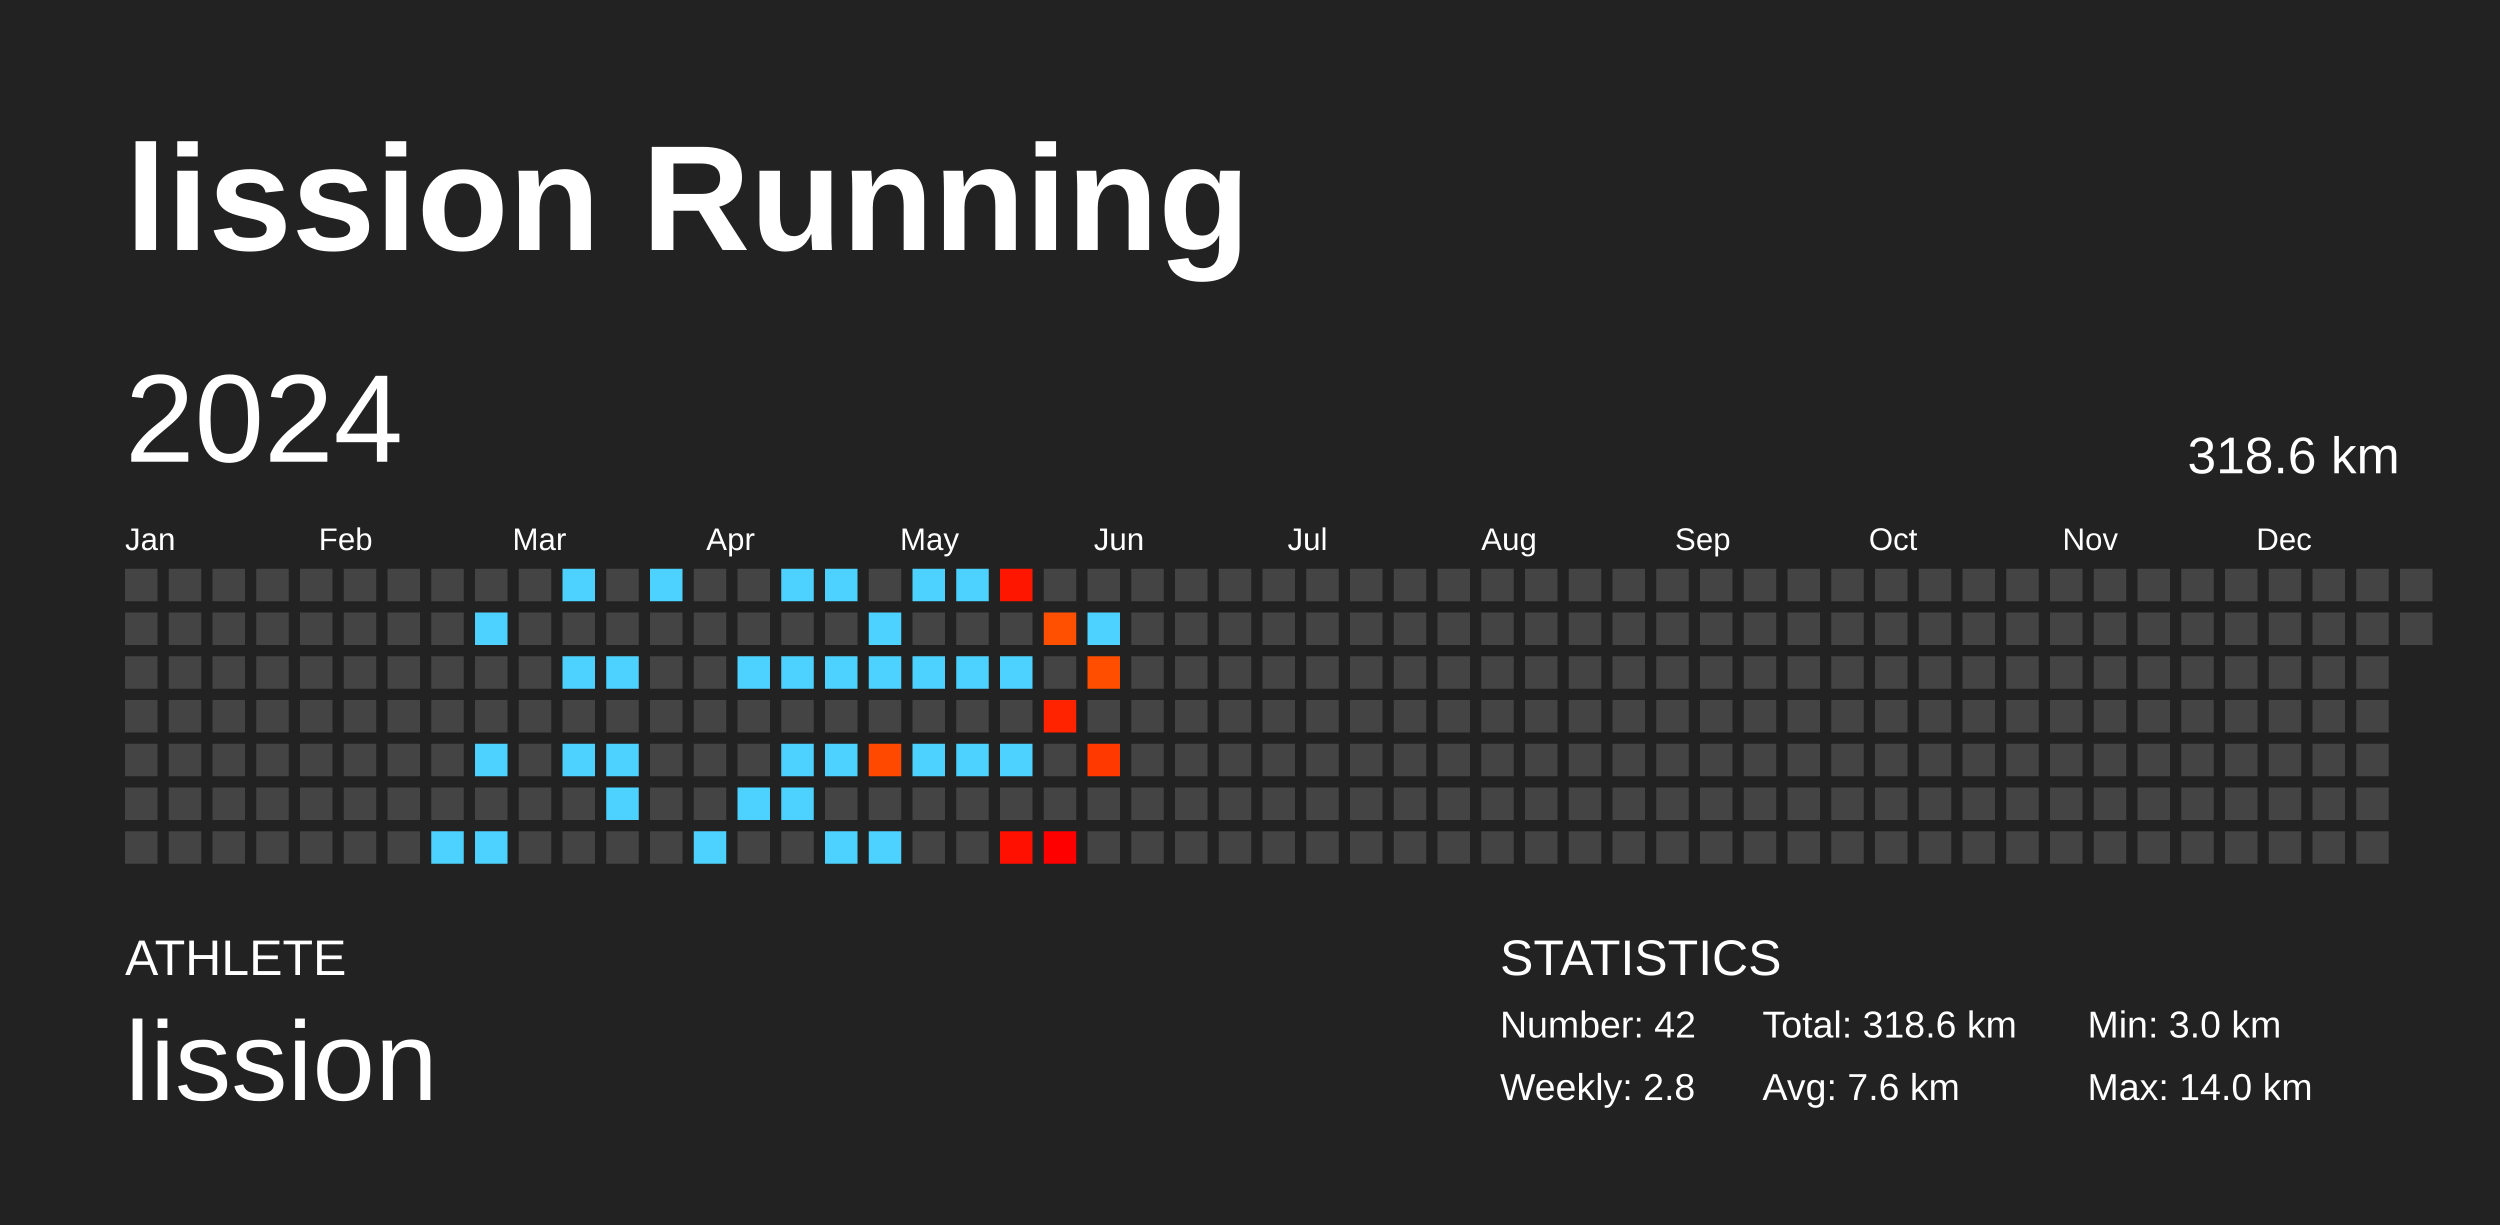
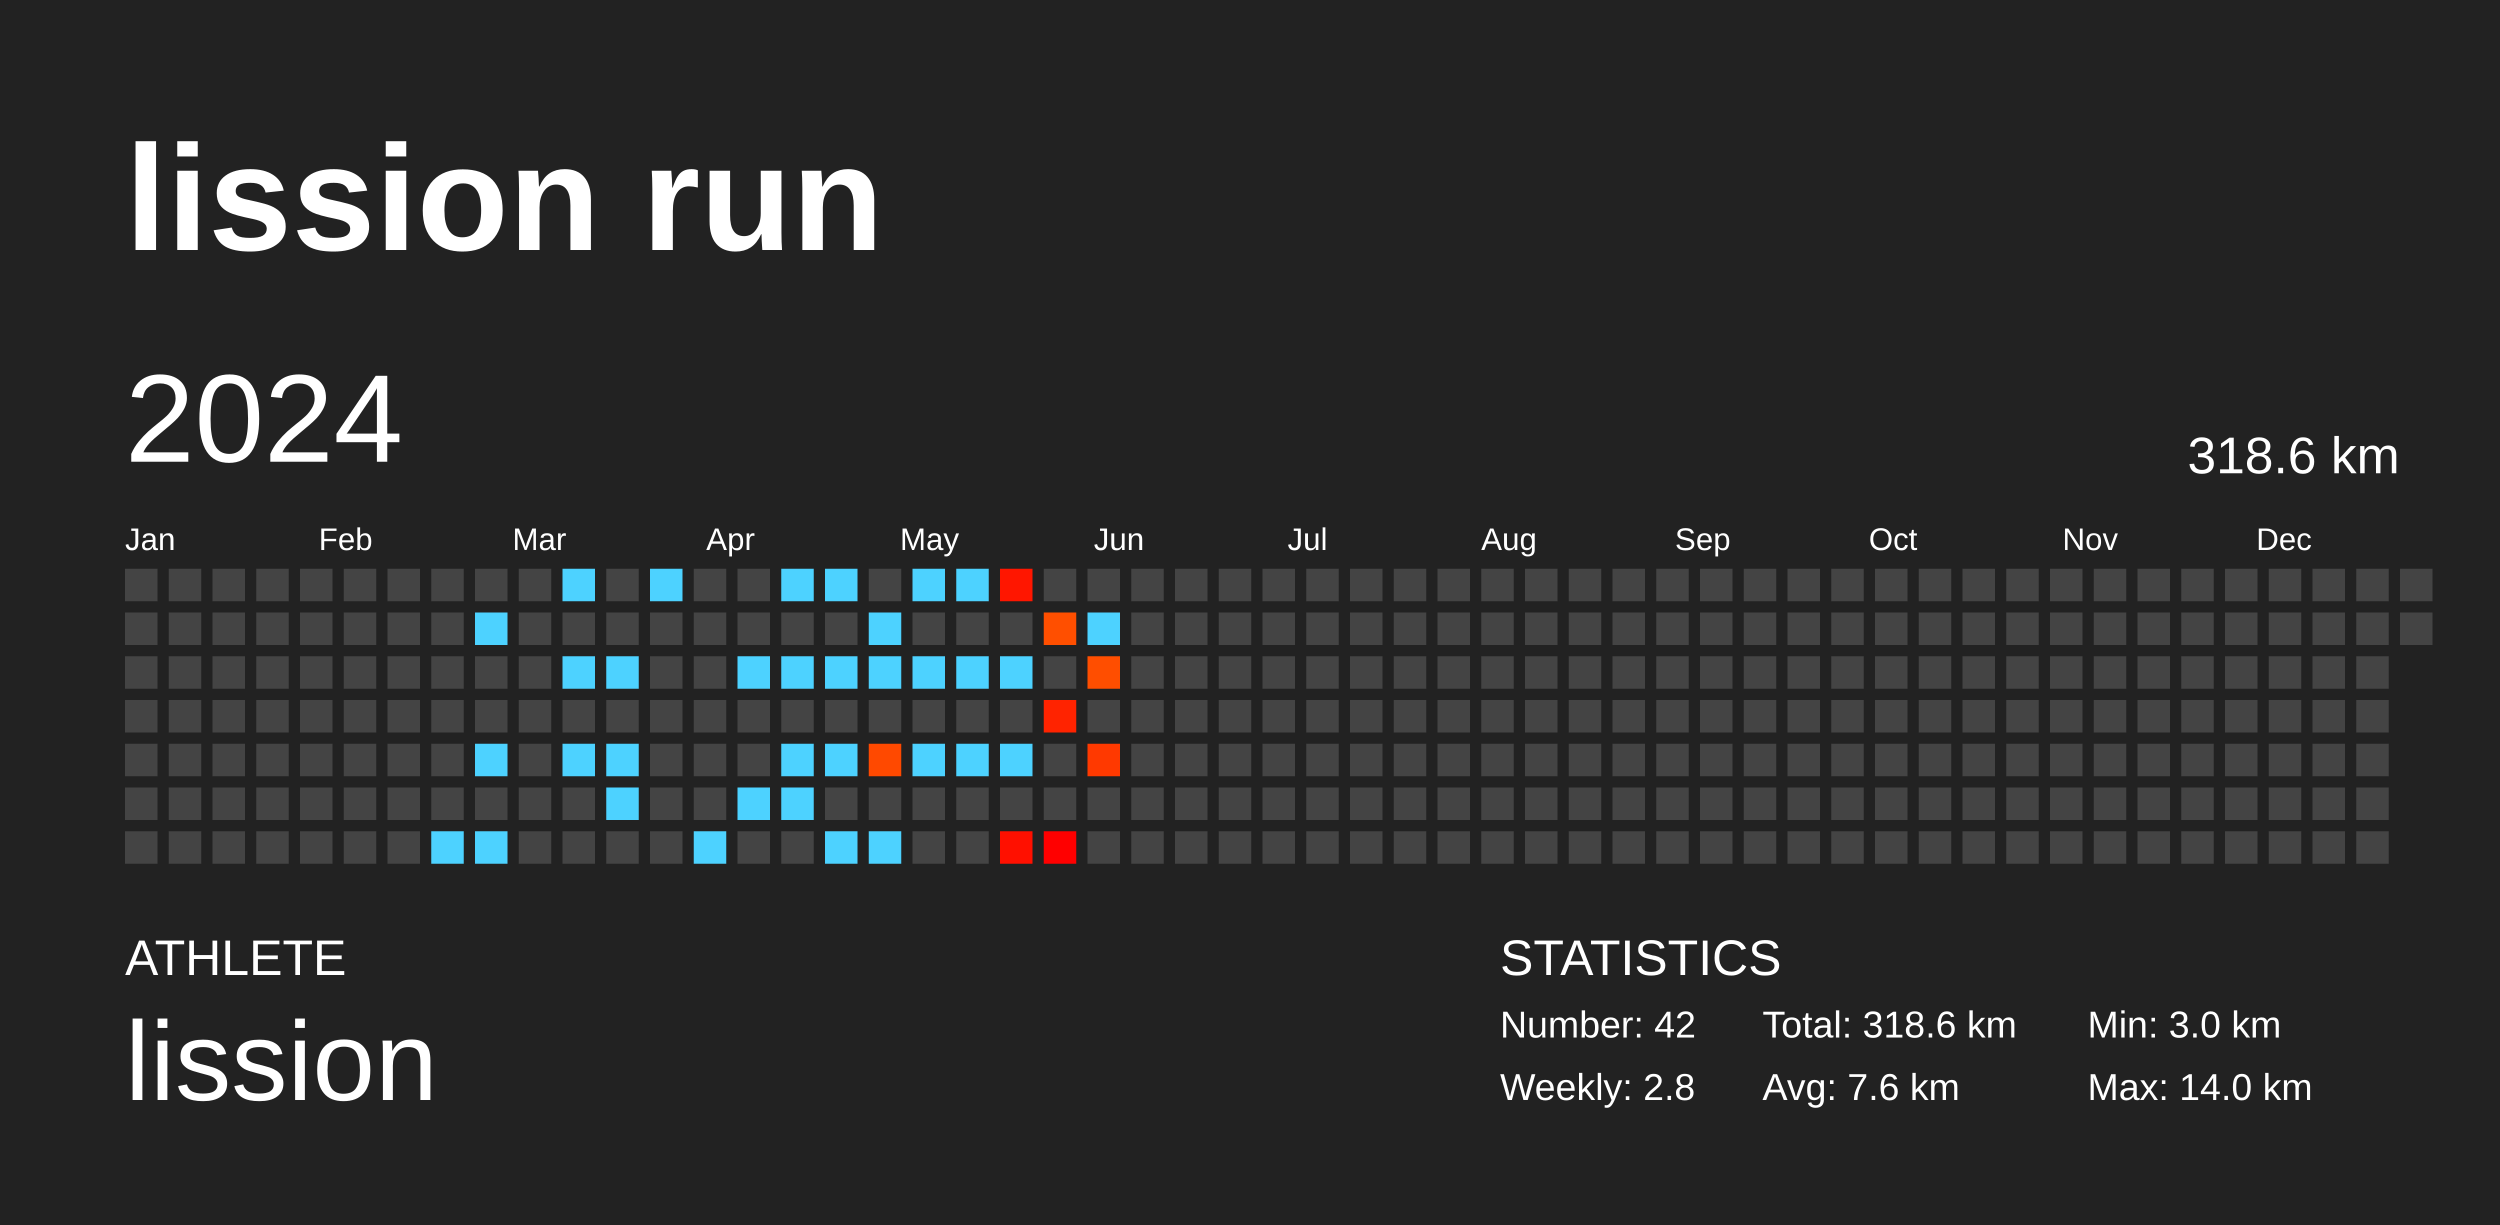
<svg xmlns="http://www.w3.org/2000/svg" baseProfile="full" height="98mm" version="1.1" viewBox="0,0,200,98" width="200mm">
  <defs />
  <rect fill="#222222" height="98" width="200" x="0" y="0" />
-   <text fill="#FFFFFF" style="font-size:12px; font-family:Arial; font-weight:bold;" x="10" y="20">lission Running</text>
+   <text fill="#FFFFFF" style="font-size:12px; font-family:Arial; font-weight:bold;" x="10" y="20">lission run</text>
  <text fill="#FFFFFF" style="font-size:4px; font-family:Arial" x="10" y="78">ATHLETE</text>
  <text fill="#FFFFFF" style="font-size:9px; font-family:Arial" x="10" y="88">lission</text>
  <text fill="#FFFFFF" style="font-size:4px; font-family:Arial" x="120" y="78">STATISTICS</text>
  <text fill="#FFFFFF" style="font-size:3px; font-family:Arial" x="120" y="83">Number: 42</text>
  <text fill="#FFFFFF" style="font-size:3px; font-family:Arial" x="120" y="88">Weekly: 2.8</text>
  <text fill="#FFFFFF" style="font-size:3px; font-family:Arial" x="141" y="83">Total: 318.6 km</text>
  <text fill="#FFFFFF" style="font-size:3px; font-family:Arial" x="141" y="88">Avg: 7.6 km</text>
  <text fill="#FFFFFF" style="font-size:3px; font-family:Arial" x="167" y="83">Min: 3.0 km</text>
  <text fill="#FFFFFF" style="font-size:3px; font-family:Arial" x="167" y="88">Max: 14.0 km</text>
  <text dominant-baseline="hanging" fill="#FFFFFF" style="font-size:10.0px; font-family:Arial;" x="10" y="30">2024</text>
  <text dominant-baseline="hanging" fill="#FFFFFF" style="font-size:4.125px; font-family:Arial;" x="175" y="35">318.6 km</text>
  <text fill="#FFFFFF" style="font-size:2.5px; font-family:Arial" x="10.0" y="44">Jan</text>
  <text fill="#FFFFFF" style="font-size:2.5px; font-family:Arial" x="25.5" y="44">Feb</text>
  <text fill="#FFFFFF" style="font-size:2.5px; font-family:Arial" x="41.0" y="44">Mar</text>
  <text fill="#FFFFFF" style="font-size:2.5px; font-family:Arial" x="56.5" y="44">Apr</text>
  <text fill="#FFFFFF" style="font-size:2.5px; font-family:Arial" x="72.0" y="44">May</text>
  <text fill="#FFFFFF" style="font-size:2.5px; font-family:Arial" x="87.5" y="44">Jun</text>
  <text fill="#FFFFFF" style="font-size:2.5px; font-family:Arial" x="103.0" y="44">Jul</text>
  <text fill="#FFFFFF" style="font-size:2.5px; font-family:Arial" x="118.5" y="44">Aug</text>
  <text fill="#FFFFFF" style="font-size:2.5px; font-family:Arial" x="134.0" y="44">Sep</text>
  <text fill="#FFFFFF" style="font-size:2.5px; font-family:Arial" x="149.5" y="44">Oct</text>
  <text fill="#FFFFFF" style="font-size:2.5px; font-family:Arial" x="165.0" y="44">Nov</text>
  <text fill="#FFFFFF" style="font-size:2.5px; font-family:Arial" x="180.5" y="44">Dec</text>
  <rect fill="#444444" height="2.6" width="2.6" x="10.0" y="45.5" />
  <rect fill="#444444" height="2.6" width="2.6" x="10.0" y="49.0" />
  <rect fill="#444444" height="2.6" width="2.6" x="10.0" y="52.5" />
  <rect fill="#444444" height="2.6" width="2.6" x="10.0" y="56.0" />
  <rect fill="#444444" height="2.6" width="2.6" x="10.0" y="59.5" />
  <rect fill="#444444" height="2.6" width="2.6" x="10.0" y="63.0" />
  <rect fill="#444444" height="2.6" width="2.6" x="10.0" y="66.5" />
  <rect fill="#444444" height="2.6" width="2.6" x="13.5" y="45.5" />
  <rect fill="#444444" height="2.6" width="2.6" x="13.5" y="49.0" />
  <rect fill="#444444" height="2.6" width="2.6" x="13.5" y="52.5" />
  <rect fill="#444444" height="2.6" width="2.6" x="13.5" y="56.0" />
  <rect fill="#444444" height="2.6" width="2.6" x="13.5" y="59.5" />
  <rect fill="#444444" height="2.6" width="2.6" x="13.5" y="63.0" />
  <rect fill="#444444" height="2.6" width="2.6" x="13.5" y="66.5" />
  <rect fill="#444444" height="2.6" width="2.6" x="17.0" y="45.5" />
  <rect fill="#444444" height="2.6" width="2.6" x="17.0" y="49.0" />
  <rect fill="#444444" height="2.6" width="2.6" x="17.0" y="52.5" />
  <rect fill="#444444" height="2.6" width="2.6" x="17.0" y="56.0" />
  <rect fill="#444444" height="2.6" width="2.6" x="17.0" y="59.5" />
  <rect fill="#444444" height="2.6" width="2.6" x="17.0" y="63.0" />
  <rect fill="#444444" height="2.6" width="2.6" x="17.0" y="66.5" />
  <rect fill="#444444" height="2.6" width="2.6" x="20.5" y="45.5" />
  <rect fill="#444444" height="2.6" width="2.6" x="20.5" y="49.0" />
  <rect fill="#444444" height="2.6" width="2.6" x="20.5" y="52.5" />
  <rect fill="#444444" height="2.6" width="2.6" x="20.5" y="56.0" />
  <rect fill="#444444" height="2.6" width="2.6" x="20.5" y="59.5" />
  <rect fill="#444444" height="2.6" width="2.6" x="20.5" y="63.0" />
  <rect fill="#444444" height="2.6" width="2.6" x="20.5" y="66.5" />
  <rect fill="#444444" height="2.6" width="2.6" x="24.0" y="45.5" />
  <rect fill="#444444" height="2.6" width="2.6" x="24.0" y="49.0" />
  <rect fill="#444444" height="2.6" width="2.6" x="24.0" y="52.5" />
  <rect fill="#444444" height="2.6" width="2.6" x="24.0" y="56.0" />
  <rect fill="#444444" height="2.6" width="2.6" x="24.0" y="59.5" />
  <rect fill="#444444" height="2.6" width="2.6" x="24.0" y="63.0" />
  <rect fill="#444444" height="2.6" width="2.6" x="24.0" y="66.5" />
  <rect fill="#444444" height="2.6" width="2.6" x="27.5" y="45.5" />
  <rect fill="#444444" height="2.6" width="2.6" x="27.5" y="49.0" />
  <rect fill="#444444" height="2.6" width="2.6" x="27.5" y="52.5" />
  <rect fill="#444444" height="2.6" width="2.6" x="27.5" y="56.0" />
  <rect fill="#444444" height="2.6" width="2.6" x="27.5" y="59.5" />
  <rect fill="#444444" height="2.6" width="2.6" x="27.5" y="63.0" />
  <rect fill="#444444" height="2.6" width="2.6" x="27.5" y="66.5" />
  <rect fill="#444444" height="2.6" width="2.6" x="31.0" y="45.5" />
  <rect fill="#444444" height="2.6" width="2.6" x="31.0" y="49.0" />
  <rect fill="#444444" height="2.6" width="2.6" x="31.0" y="52.5" />
  <rect fill="#444444" height="2.6" width="2.6" x="31.0" y="56.0" />
  <rect fill="#444444" height="2.6" width="2.6" x="31.0" y="59.5" />
  <rect fill="#444444" height="2.6" width="2.6" x="31.0" y="63.0" />
  <rect fill="#444444" height="2.6" width="2.6" x="31.0" y="66.5" />
  <rect fill="#444444" height="2.6" width="2.6" x="34.5" y="45.5" />
  <rect fill="#444444" height="2.6" width="2.6" x="34.5" y="49.0" />
  <rect fill="#444444" height="2.6" width="2.6" x="34.5" y="52.5" />
  <rect fill="#444444" height="2.6" width="2.6" x="34.5" y="56.0" />
  <rect fill="#444444" height="2.6" width="2.6" x="34.5" y="59.5" />
  <rect fill="#444444" height="2.6" width="2.6" x="34.5" y="63.0" />
  <rect fill="#4dd2ff" height="2.6" width="2.6" x="34.5" y="66.5" />
  <rect fill="#444444" height="2.6" width="2.6" x="38.0" y="45.5" />
  <rect fill="#4dd2ff" height="2.6" width="2.6" x="38.0" y="49.0" />
  <rect fill="#444444" height="2.6" width="2.6" x="38.0" y="52.5" />
  <rect fill="#444444" height="2.6" width="2.6" x="38.0" y="56.0" />
  <rect fill="#4dd2ff" height="2.6" width="2.6" x="38.0" y="59.5" />
  <rect fill="#444444" height="2.6" width="2.6" x="38.0" y="63.0" />
  <rect fill="#4dd2ff" height="2.6" width="2.6" x="38.0" y="66.5" />
  <rect fill="#444444" height="2.6" width="2.6" x="41.5" y="45.5" />
  <rect fill="#444444" height="2.6" width="2.6" x="41.5" y="49.0" />
  <rect fill="#444444" height="2.6" width="2.6" x="41.5" y="52.5" />
  <rect fill="#444444" height="2.6" width="2.6" x="41.5" y="56.0" />
  <rect fill="#444444" height="2.6" width="2.6" x="41.5" y="59.5" />
  <rect fill="#444444" height="2.6" width="2.6" x="41.5" y="63.0" />
  <rect fill="#444444" height="2.6" width="2.6" x="41.5" y="66.5" />
  <rect fill="#4dd2ff" height="2.6" width="2.6" x="45.0" y="45.5" />
  <rect fill="#444444" height="2.6" width="2.6" x="45.0" y="49.0" />
  <rect fill="#4dd2ff" height="2.6" width="2.6" x="45.0" y="52.5" />
  <rect fill="#444444" height="2.6" width="2.6" x="45.0" y="56.0" />
  <rect fill="#4dd2ff" height="2.6" width="2.6" x="45.0" y="59.5" />
  <rect fill="#444444" height="2.6" width="2.6" x="45.0" y="63.0" />
  <rect fill="#444444" height="2.6" width="2.6" x="45.0" y="66.5" />
  <rect fill="#444444" height="2.6" width="2.6" x="48.5" y="45.5" />
  <rect fill="#444444" height="2.6" width="2.6" x="48.5" y="49.0" />
  <rect fill="#4dd2ff" height="2.6" width="2.6" x="48.5" y="52.5" />
  <rect fill="#444444" height="2.6" width="2.6" x="48.5" y="56.0" />
  <rect fill="#4dd2ff" height="2.6" width="2.6" x="48.5" y="59.5" />
  <rect fill="#4dd2ff" height="2.6" width="2.6" x="48.5" y="63.0" />
  <rect fill="#444444" height="2.6" width="2.6" x="48.5" y="66.5" />
  <rect fill="#4dd2ff" height="2.6" width="2.6" x="52.0" y="45.5" />
  <rect fill="#444444" height="2.6" width="2.6" x="52.0" y="49.0" />
  <rect fill="#444444" height="2.6" width="2.6" x="52.0" y="52.5" />
  <rect fill="#444444" height="2.6" width="2.6" x="52.0" y="56.0" />
  <rect fill="#444444" height="2.6" width="2.6" x="52.0" y="59.5" />
  <rect fill="#444444" height="2.6" width="2.6" x="52.0" y="63.0" />
  <rect fill="#444444" height="2.6" width="2.6" x="52.0" y="66.5" />
  <rect fill="#444444" height="2.6" width="2.6" x="55.5" y="45.5" />
  <rect fill="#444444" height="2.6" width="2.6" x="55.5" y="49.0" />
  <rect fill="#444444" height="2.6" width="2.6" x="55.5" y="52.5" />
  <rect fill="#444444" height="2.6" width="2.6" x="55.5" y="56.0" />
  <rect fill="#444444" height="2.6" width="2.6" x="55.5" y="59.5" />
  <rect fill="#444444" height="2.6" width="2.6" x="55.5" y="63.0" />
  <rect fill="#4dd2ff" height="2.6" width="2.6" x="55.5" y="66.5" />
  <rect fill="#444444" height="2.6" width="2.6" x="59.0" y="45.5" />
  <rect fill="#444444" height="2.6" width="2.6" x="59.0" y="49.0" />
  <rect fill="#4dd2ff" height="2.6" width="2.6" x="59.0" y="52.5" />
  <rect fill="#444444" height="2.6" width="2.6" x="59.0" y="56.0" />
  <rect fill="#444444" height="2.6" width="2.6" x="59.0" y="59.5" />
  <rect fill="#4dd2ff" height="2.6" width="2.6" x="59.0" y="63.0" />
  <rect fill="#444444" height="2.6" width="2.6" x="59.0" y="66.5" />
  <rect fill="#4dd2ff" height="2.6" width="2.6" x="62.5" y="45.5" />
  <rect fill="#444444" height="2.6" width="2.6" x="62.5" y="49.0" />
  <rect fill="#4dd2ff" height="2.6" width="2.6" x="62.5" y="52.5" />
  <rect fill="#444444" height="2.6" width="2.6" x="62.5" y="56.0" />
  <rect fill="#4dd2ff" height="2.6" width="2.6" x="62.5" y="59.5" />
  <rect fill="#4dd2ff" height="2.6" width="2.6" x="62.5" y="63.0" />
  <rect fill="#444444" height="2.6" width="2.6" x="62.5" y="66.5" />
  <rect fill="#4dd2ff" height="2.6" width="2.6" x="66.0" y="45.5" />
  <rect fill="#444444" height="2.6" width="2.6" x="66.0" y="49.0" />
  <rect fill="#4dd2ff" height="2.6" width="2.6" x="66.0" y="52.5" />
  <rect fill="#444444" height="2.6" width="2.6" x="66.0" y="56.0" />
  <rect fill="#4dd2ff" height="2.6" width="2.6" x="66.0" y="59.5" />
  <rect fill="#444444" height="2.6" width="2.6" x="66.0" y="63.0" />
  <rect fill="#4dd2ff" height="2.6" width="2.6" x="66.0" y="66.5" />
  <rect fill="#444444" height="2.6" width="2.6" x="69.5" y="45.5" />
  <rect fill="#4dd2ff" height="2.6" width="2.6" x="69.5" y="49.0" />
  <rect fill="#4dd2ff" height="2.6" width="2.6" x="69.5" y="52.5" />
  <rect fill="#444444" height="2.6" width="2.6" x="69.5" y="56.0" />
  <rect fill="#ff4900" height="2.6" width="2.6" x="69.5" y="59.5" />
  <rect fill="#444444" height="2.6" width="2.6" x="69.5" y="63.0" />
  <rect fill="#4dd2ff" height="2.6" width="2.6" x="69.5" y="66.5" />
  <rect fill="#4dd2ff" height="2.6" width="2.6" x="73.0" y="45.5" />
  <rect fill="#444444" height="2.6" width="2.6" x="73.0" y="49.0" />
  <rect fill="#4dd2ff" height="2.6" width="2.6" x="73.0" y="52.5" />
  <rect fill="#444444" height="2.6" width="2.6" x="73.0" y="56.0" />
  <rect fill="#4dd2ff" height="2.6" width="2.6" x="73.0" y="59.5" />
  <rect fill="#444444" height="2.6" width="2.6" x="73.0" y="63.0" />
  <rect fill="#444444" height="2.6" width="2.6" x="73.0" y="66.5" />
  <rect fill="#4dd2ff" height="2.6" width="2.6" x="76.5" y="45.5" />
  <rect fill="#444444" height="2.6" width="2.6" x="76.5" y="49.0" />
  <rect fill="#4dd2ff" height="2.6" width="2.6" x="76.5" y="52.5" />
  <rect fill="#444444" height="2.6" width="2.6" x="76.5" y="56.0" />
  <rect fill="#4dd2ff" height="2.6" width="2.6" x="76.5" y="59.5" />
  <rect fill="#444444" height="2.6" width="2.6" x="76.5" y="63.0" />
  <rect fill="#444444" height="2.6" width="2.6" x="76.5" y="66.5" />
  <rect fill="#ff1600" height="2.6" width="2.6" x="80.0" y="45.5" />
  <rect fill="#444444" height="2.6" width="2.6" x="80.0" y="49.0" />
  <rect fill="#4dd2ff" height="2.6" width="2.6" x="80.0" y="52.5" />
  <rect fill="#444444" height="2.6" width="2.6" x="80.0" y="56.0" />
  <rect fill="#4dd2ff" height="2.6" width="2.6" x="80.0" y="59.5" />
  <rect fill="#444444" height="2.6" width="2.6" x="80.0" y="63.0" />
  <rect fill="#ff1000" height="2.6" width="2.6" x="80.0" y="66.5" />
  <rect fill="#444444" height="2.6" width="2.6" x="83.5" y="45.5" />
  <rect fill="#ff4f00" height="2.6" width="2.6" x="83.5" y="49.0" />
  <rect fill="#444444" height="2.6" width="2.6" x="83.5" y="52.5" />
  <rect fill="#ff2300" height="2.6" width="2.6" x="83.5" y="56.0" />
  <rect fill="#444444" height="2.6" width="2.6" x="83.5" y="59.5" />
  <rect fill="#444444" height="2.6" width="2.6" x="83.5" y="63.0" />
  <rect fill="#ff0000" height="2.6" width="2.6" x="83.5" y="66.5" />
  <rect fill="#444444" height="2.6" width="2.6" x="87.0" y="45.5" />
  <rect fill="#4dd2ff" height="2.6" width="2.6" x="87.0" y="49.0" />
  <rect fill="#ff4e00" height="2.6" width="2.6" x="87.0" y="52.5" />
  <rect fill="#444444" height="2.6" width="2.6" x="87.0" y="56.0" />
  <rect fill="#ff3900" height="2.6" width="2.6" x="87.0" y="59.5" />
  <rect fill="#444444" height="2.6" width="2.6" x="87.0" y="63.0" />
  <rect fill="#444444" height="2.6" width="2.6" x="87.0" y="66.5" />
  <rect fill="#444444" height="2.6" width="2.6" x="90.5" y="45.5" />
  <rect fill="#444444" height="2.6" width="2.6" x="90.5" y="49.0" />
  <rect fill="#444444" height="2.6" width="2.6" x="90.5" y="52.5" />
  <rect fill="#444444" height="2.6" width="2.6" x="90.5" y="56.0" />
  <rect fill="#444444" height="2.6" width="2.6" x="90.5" y="59.5" />
  <rect fill="#444444" height="2.6" width="2.6" x="90.5" y="63.0" />
  <rect fill="#444444" height="2.6" width="2.6" x="90.5" y="66.5" />
  <rect fill="#444444" height="2.6" width="2.6" x="94.0" y="45.5" />
  <rect fill="#444444" height="2.6" width="2.6" x="94.0" y="49.0" />
  <rect fill="#444444" height="2.6" width="2.6" x="94.0" y="52.5" />
  <rect fill="#444444" height="2.6" width="2.6" x="94.0" y="56.0" />
  <rect fill="#444444" height="2.6" width="2.6" x="94.0" y="59.5" />
  <rect fill="#444444" height="2.6" width="2.6" x="94.0" y="63.0" />
  <rect fill="#444444" height="2.6" width="2.6" x="94.0" y="66.5" />
  <rect fill="#444444" height="2.6" width="2.6" x="97.5" y="45.5" />
  <rect fill="#444444" height="2.6" width="2.6" x="97.5" y="49.0" />
  <rect fill="#444444" height="2.6" width="2.6" x="97.5" y="52.5" />
  <rect fill="#444444" height="2.6" width="2.6" x="97.5" y="56.0" />
  <rect fill="#444444" height="2.6" width="2.6" x="97.5" y="59.5" />
  <rect fill="#444444" height="2.6" width="2.6" x="97.5" y="63.0" />
  <rect fill="#444444" height="2.6" width="2.6" x="97.5" y="66.5" />
  <rect fill="#444444" height="2.6" width="2.6" x="101.0" y="45.5" />
  <rect fill="#444444" height="2.6" width="2.6" x="101.0" y="49.0" />
  <rect fill="#444444" height="2.6" width="2.6" x="101.0" y="52.5" />
  <rect fill="#444444" height="2.6" width="2.6" x="101.0" y="56.0" />
  <rect fill="#444444" height="2.6" width="2.6" x="101.0" y="59.5" />
  <rect fill="#444444" height="2.6" width="2.6" x="101.0" y="63.0" />
  <rect fill="#444444" height="2.6" width="2.6" x="101.0" y="66.5" />
  <rect fill="#444444" height="2.6" width="2.6" x="104.5" y="45.5" />
  <rect fill="#444444" height="2.6" width="2.6" x="104.5" y="49.0" />
  <rect fill="#444444" height="2.6" width="2.6" x="104.5" y="52.5" />
  <rect fill="#444444" height="2.6" width="2.6" x="104.5" y="56.0" />
  <rect fill="#444444" height="2.6" width="2.6" x="104.5" y="59.5" />
  <rect fill="#444444" height="2.6" width="2.6" x="104.5" y="63.0" />
  <rect fill="#444444" height="2.6" width="2.6" x="104.5" y="66.5" />
  <rect fill="#444444" height="2.6" width="2.6" x="108.0" y="45.5" />
  <rect fill="#444444" height="2.6" width="2.6" x="108.0" y="49.0" />
  <rect fill="#444444" height="2.6" width="2.6" x="108.0" y="52.5" />
  <rect fill="#444444" height="2.6" width="2.6" x="108.0" y="56.0" />
  <rect fill="#444444" height="2.6" width="2.6" x="108.0" y="59.5" />
  <rect fill="#444444" height="2.6" width="2.6" x="108.0" y="63.0" />
  <rect fill="#444444" height="2.6" width="2.6" x="108.0" y="66.5" />
  <rect fill="#444444" height="2.6" width="2.6" x="111.5" y="45.5" />
  <rect fill="#444444" height="2.6" width="2.6" x="111.5" y="49.0" />
  <rect fill="#444444" height="2.6" width="2.6" x="111.5" y="52.5" />
  <rect fill="#444444" height="2.6" width="2.6" x="111.5" y="56.0" />
  <rect fill="#444444" height="2.6" width="2.6" x="111.5" y="59.5" />
  <rect fill="#444444" height="2.6" width="2.6" x="111.5" y="63.0" />
  <rect fill="#444444" height="2.6" width="2.6" x="111.5" y="66.5" />
  <rect fill="#444444" height="2.6" width="2.6" x="115.0" y="45.5" />
  <rect fill="#444444" height="2.6" width="2.6" x="115.0" y="49.0" />
  <rect fill="#444444" height="2.6" width="2.6" x="115.0" y="52.5" />
  <rect fill="#444444" height="2.6" width="2.6" x="115.0" y="56.0" />
  <rect fill="#444444" height="2.6" width="2.6" x="115.0" y="59.5" />
  <rect fill="#444444" height="2.6" width="2.6" x="115.0" y="63.0" />
  <rect fill="#444444" height="2.6" width="2.6" x="115.0" y="66.5" />
  <rect fill="#444444" height="2.6" width="2.6" x="118.5" y="45.5" />
  <rect fill="#444444" height="2.6" width="2.6" x="118.5" y="49.0" />
  <rect fill="#444444" height="2.6" width="2.6" x="118.5" y="52.5" />
  <rect fill="#444444" height="2.6" width="2.6" x="118.5" y="56.0" />
  <rect fill="#444444" height="2.6" width="2.6" x="118.5" y="59.5" />
  <rect fill="#444444" height="2.6" width="2.6" x="118.5" y="63.0" />
  <rect fill="#444444" height="2.6" width="2.6" x="118.5" y="66.5" />
  <rect fill="#444444" height="2.6" width="2.6" x="122.0" y="45.5" />
  <rect fill="#444444" height="2.6" width="2.6" x="122.0" y="49.0" />
  <rect fill="#444444" height="2.6" width="2.6" x="122.0" y="52.5" />
  <rect fill="#444444" height="2.6" width="2.6" x="122.0" y="56.0" />
  <rect fill="#444444" height="2.6" width="2.6" x="122.0" y="59.5" />
  <rect fill="#444444" height="2.6" width="2.6" x="122.0" y="63.0" />
  <rect fill="#444444" height="2.6" width="2.6" x="122.0" y="66.5" />
  <rect fill="#444444" height="2.6" width="2.6" x="125.5" y="45.5" />
  <rect fill="#444444" height="2.6" width="2.6" x="125.5" y="49.0" />
  <rect fill="#444444" height="2.6" width="2.6" x="125.5" y="52.5" />
  <rect fill="#444444" height="2.6" width="2.6" x="125.5" y="56.0" />
  <rect fill="#444444" height="2.6" width="2.6" x="125.5" y="59.5" />
  <rect fill="#444444" height="2.6" width="2.6" x="125.5" y="63.0" />
  <rect fill="#444444" height="2.6" width="2.6" x="125.5" y="66.5" />
  <rect fill="#444444" height="2.6" width="2.6" x="129.0" y="45.5" />
  <rect fill="#444444" height="2.6" width="2.6" x="129.0" y="49.0" />
  <rect fill="#444444" height="2.6" width="2.6" x="129.0" y="52.5" />
  <rect fill="#444444" height="2.6" width="2.6" x="129.0" y="56.0" />
  <rect fill="#444444" height="2.6" width="2.6" x="129.0" y="59.5" />
  <rect fill="#444444" height="2.6" width="2.6" x="129.0" y="63.0" />
  <rect fill="#444444" height="2.6" width="2.6" x="129.0" y="66.5" />
  <rect fill="#444444" height="2.6" width="2.6" x="132.5" y="45.5" />
  <rect fill="#444444" height="2.6" width="2.6" x="132.5" y="49.0" />
  <rect fill="#444444" height="2.6" width="2.6" x="132.5" y="52.5" />
  <rect fill="#444444" height="2.6" width="2.6" x="132.5" y="56.0" />
  <rect fill="#444444" height="2.6" width="2.6" x="132.5" y="59.5" />
  <rect fill="#444444" height="2.6" width="2.6" x="132.5" y="63.0" />
  <rect fill="#444444" height="2.6" width="2.6" x="132.5" y="66.5" />
  <rect fill="#444444" height="2.6" width="2.6" x="136.0" y="45.5" />
  <rect fill="#444444" height="2.6" width="2.6" x="136.0" y="49.0" />
  <rect fill="#444444" height="2.6" width="2.6" x="136.0" y="52.5" />
  <rect fill="#444444" height="2.6" width="2.6" x="136.0" y="56.0" />
  <rect fill="#444444" height="2.6" width="2.6" x="136.0" y="59.5" />
  <rect fill="#444444" height="2.6" width="2.6" x="136.0" y="63.0" />
  <rect fill="#444444" height="2.6" width="2.6" x="136.0" y="66.5" />
  <rect fill="#444444" height="2.6" width="2.6" x="139.5" y="45.5" />
  <rect fill="#444444" height="2.6" width="2.6" x="139.5" y="49.0" />
  <rect fill="#444444" height="2.6" width="2.6" x="139.5" y="52.5" />
  <rect fill="#444444" height="2.6" width="2.6" x="139.5" y="56.0" />
  <rect fill="#444444" height="2.6" width="2.6" x="139.5" y="59.5" />
  <rect fill="#444444" height="2.6" width="2.6" x="139.5" y="63.0" />
  <rect fill="#444444" height="2.6" width="2.6" x="139.5" y="66.5" />
  <rect fill="#444444" height="2.6" width="2.6" x="143.0" y="45.5" />
  <rect fill="#444444" height="2.6" width="2.6" x="143.0" y="49.0" />
  <rect fill="#444444" height="2.6" width="2.6" x="143.0" y="52.5" />
  <rect fill="#444444" height="2.6" width="2.6" x="143.0" y="56.0" />
  <rect fill="#444444" height="2.6" width="2.6" x="143.0" y="59.5" />
  <rect fill="#444444" height="2.6" width="2.6" x="143.0" y="63.0" />
  <rect fill="#444444" height="2.6" width="2.6" x="143.0" y="66.5" />
  <rect fill="#444444" height="2.6" width="2.6" x="146.5" y="45.5" />
  <rect fill="#444444" height="2.6" width="2.6" x="146.5" y="49.0" />
  <rect fill="#444444" height="2.6" width="2.6" x="146.5" y="52.5" />
  <rect fill="#444444" height="2.6" width="2.6" x="146.5" y="56.0" />
  <rect fill="#444444" height="2.6" width="2.6" x="146.5" y="59.5" />
  <rect fill="#444444" height="2.6" width="2.6" x="146.5" y="63.0" />
  <rect fill="#444444" height="2.6" width="2.6" x="146.5" y="66.5" />
  <rect fill="#444444" height="2.6" width="2.6" x="150.0" y="45.5" />
  <rect fill="#444444" height="2.6" width="2.6" x="150.0" y="49.0" />
  <rect fill="#444444" height="2.6" width="2.6" x="150.0" y="52.5" />
  <rect fill="#444444" height="2.6" width="2.6" x="150.0" y="56.0" />
  <rect fill="#444444" height="2.6" width="2.6" x="150.0" y="59.5" />
  <rect fill="#444444" height="2.6" width="2.6" x="150.0" y="63.0" />
  <rect fill="#444444" height="2.6" width="2.6" x="150.0" y="66.5" />
  <rect fill="#444444" height="2.6" width="2.6" x="153.5" y="45.5" />
  <rect fill="#444444" height="2.6" width="2.6" x="153.5" y="49.0" />
  <rect fill="#444444" height="2.6" width="2.6" x="153.5" y="52.5" />
  <rect fill="#444444" height="2.6" width="2.6" x="153.5" y="56.0" />
  <rect fill="#444444" height="2.6" width="2.6" x="153.5" y="59.5" />
  <rect fill="#444444" height="2.6" width="2.6" x="153.5" y="63.0" />
  <rect fill="#444444" height="2.6" width="2.6" x="153.5" y="66.5" />
  <rect fill="#444444" height="2.6" width="2.6" x="157.0" y="45.5" />
  <rect fill="#444444" height="2.6" width="2.6" x="157.0" y="49.0" />
  <rect fill="#444444" height="2.6" width="2.6" x="157.0" y="52.5" />
  <rect fill="#444444" height="2.6" width="2.6" x="157.0" y="56.0" />
  <rect fill="#444444" height="2.6" width="2.6" x="157.0" y="59.5" />
  <rect fill="#444444" height="2.6" width="2.6" x="157.0" y="63.0" />
  <rect fill="#444444" height="2.6" width="2.6" x="157.0" y="66.5" />
  <rect fill="#444444" height="2.6" width="2.6" x="160.5" y="45.5" />
  <rect fill="#444444" height="2.6" width="2.6" x="160.5" y="49.0" />
  <rect fill="#444444" height="2.6" width="2.6" x="160.5" y="52.5" />
  <rect fill="#444444" height="2.6" width="2.6" x="160.5" y="56.0" />
  <rect fill="#444444" height="2.6" width="2.6" x="160.5" y="59.5" />
  <rect fill="#444444" height="2.6" width="2.6" x="160.5" y="63.0" />
  <rect fill="#444444" height="2.6" width="2.6" x="160.5" y="66.5" />
  <rect fill="#444444" height="2.6" width="2.6" x="164.0" y="45.5" />
  <rect fill="#444444" height="2.6" width="2.6" x="164.0" y="49.0" />
  <rect fill="#444444" height="2.6" width="2.6" x="164.0" y="52.5" />
  <rect fill="#444444" height="2.6" width="2.6" x="164.0" y="56.0" />
  <rect fill="#444444" height="2.6" width="2.6" x="164.0" y="59.5" />
  <rect fill="#444444" height="2.6" width="2.6" x="164.0" y="63.0" />
  <rect fill="#444444" height="2.6" width="2.6" x="164.0" y="66.5" />
  <rect fill="#444444" height="2.6" width="2.6" x="167.5" y="45.5" />
  <rect fill="#444444" height="2.6" width="2.6" x="167.5" y="49.0" />
  <rect fill="#444444" height="2.6" width="2.6" x="167.5" y="52.5" />
  <rect fill="#444444" height="2.6" width="2.6" x="167.5" y="56.0" />
  <rect fill="#444444" height="2.6" width="2.6" x="167.5" y="59.5" />
  <rect fill="#444444" height="2.6" width="2.6" x="167.5" y="63.0" />
  <rect fill="#444444" height="2.6" width="2.6" x="167.5" y="66.5" />
  <rect fill="#444444" height="2.6" width="2.6" x="171.0" y="45.5" />
  <rect fill="#444444" height="2.6" width="2.6" x="171.0" y="49.0" />
  <rect fill="#444444" height="2.6" width="2.6" x="171.0" y="52.5" />
  <rect fill="#444444" height="2.6" width="2.6" x="171.0" y="56.0" />
  <rect fill="#444444" height="2.6" width="2.6" x="171.0" y="59.5" />
  <rect fill="#444444" height="2.6" width="2.6" x="171.0" y="63.0" />
  <rect fill="#444444" height="2.6" width="2.6" x="171.0" y="66.5" />
  <rect fill="#444444" height="2.6" width="2.6" x="174.5" y="45.5" />
  <rect fill="#444444" height="2.6" width="2.6" x="174.5" y="49.0" />
  <rect fill="#444444" height="2.6" width="2.6" x="174.5" y="52.5" />
  <rect fill="#444444" height="2.6" width="2.6" x="174.5" y="56.0" />
  <rect fill="#444444" height="2.6" width="2.6" x="174.5" y="59.5" />
  <rect fill="#444444" height="2.6" width="2.6" x="174.5" y="63.0" />
  <rect fill="#444444" height="2.6" width="2.6" x="174.5" y="66.5" />
  <rect fill="#444444" height="2.6" width="2.6" x="178.0" y="45.5" />
  <rect fill="#444444" height="2.6" width="2.6" x="178.0" y="49.0" />
  <rect fill="#444444" height="2.6" width="2.6" x="178.0" y="52.5" />
  <rect fill="#444444" height="2.6" width="2.6" x="178.0" y="56.0" />
  <rect fill="#444444" height="2.6" width="2.6" x="178.0" y="59.5" />
  <rect fill="#444444" height="2.6" width="2.6" x="178.0" y="63.0" />
  <rect fill="#444444" height="2.6" width="2.6" x="178.0" y="66.5" />
  <rect fill="#444444" height="2.6" width="2.6" x="181.5" y="45.5" />
  <rect fill="#444444" height="2.6" width="2.6" x="181.5" y="49.0" />
  <rect fill="#444444" height="2.6" width="2.6" x="181.5" y="52.5" />
  <rect fill="#444444" height="2.6" width="2.6" x="181.5" y="56.0" />
  <rect fill="#444444" height="2.6" width="2.6" x="181.5" y="59.5" />
  <rect fill="#444444" height="2.6" width="2.6" x="181.5" y="63.0" />
  <rect fill="#444444" height="2.6" width="2.6" x="181.5" y="66.5" />
  <rect fill="#444444" height="2.6" width="2.6" x="185.0" y="45.5" />
  <rect fill="#444444" height="2.6" width="2.6" x="185.0" y="49.0" />
  <rect fill="#444444" height="2.6" width="2.6" x="185.0" y="52.5" />
  <rect fill="#444444" height="2.6" width="2.6" x="185.0" y="56.0" />
  <rect fill="#444444" height="2.6" width="2.6" x="185.0" y="59.5" />
  <rect fill="#444444" height="2.6" width="2.6" x="185.0" y="63.0" />
  <rect fill="#444444" height="2.6" width="2.6" x="185.0" y="66.5" />
  <rect fill="#444444" height="2.6" width="2.6" x="188.5" y="45.5" />
  <rect fill="#444444" height="2.6" width="2.6" x="188.5" y="49.0" />
  <rect fill="#444444" height="2.6" width="2.6" x="188.5" y="52.5" />
  <rect fill="#444444" height="2.6" width="2.6" x="188.5" y="56.0" />
  <rect fill="#444444" height="2.6" width="2.6" x="188.5" y="59.5" />
  <rect fill="#444444" height="2.6" width="2.6" x="188.5" y="63.0" />
  <rect fill="#444444" height="2.6" width="2.6" x="188.5" y="66.5" />
  <rect fill="#444444" height="2.6" width="2.6" x="192.0" y="45.5" />
  <rect fill="#444444" height="2.6" width="2.6" x="192.0" y="49.0" />
</svg>
